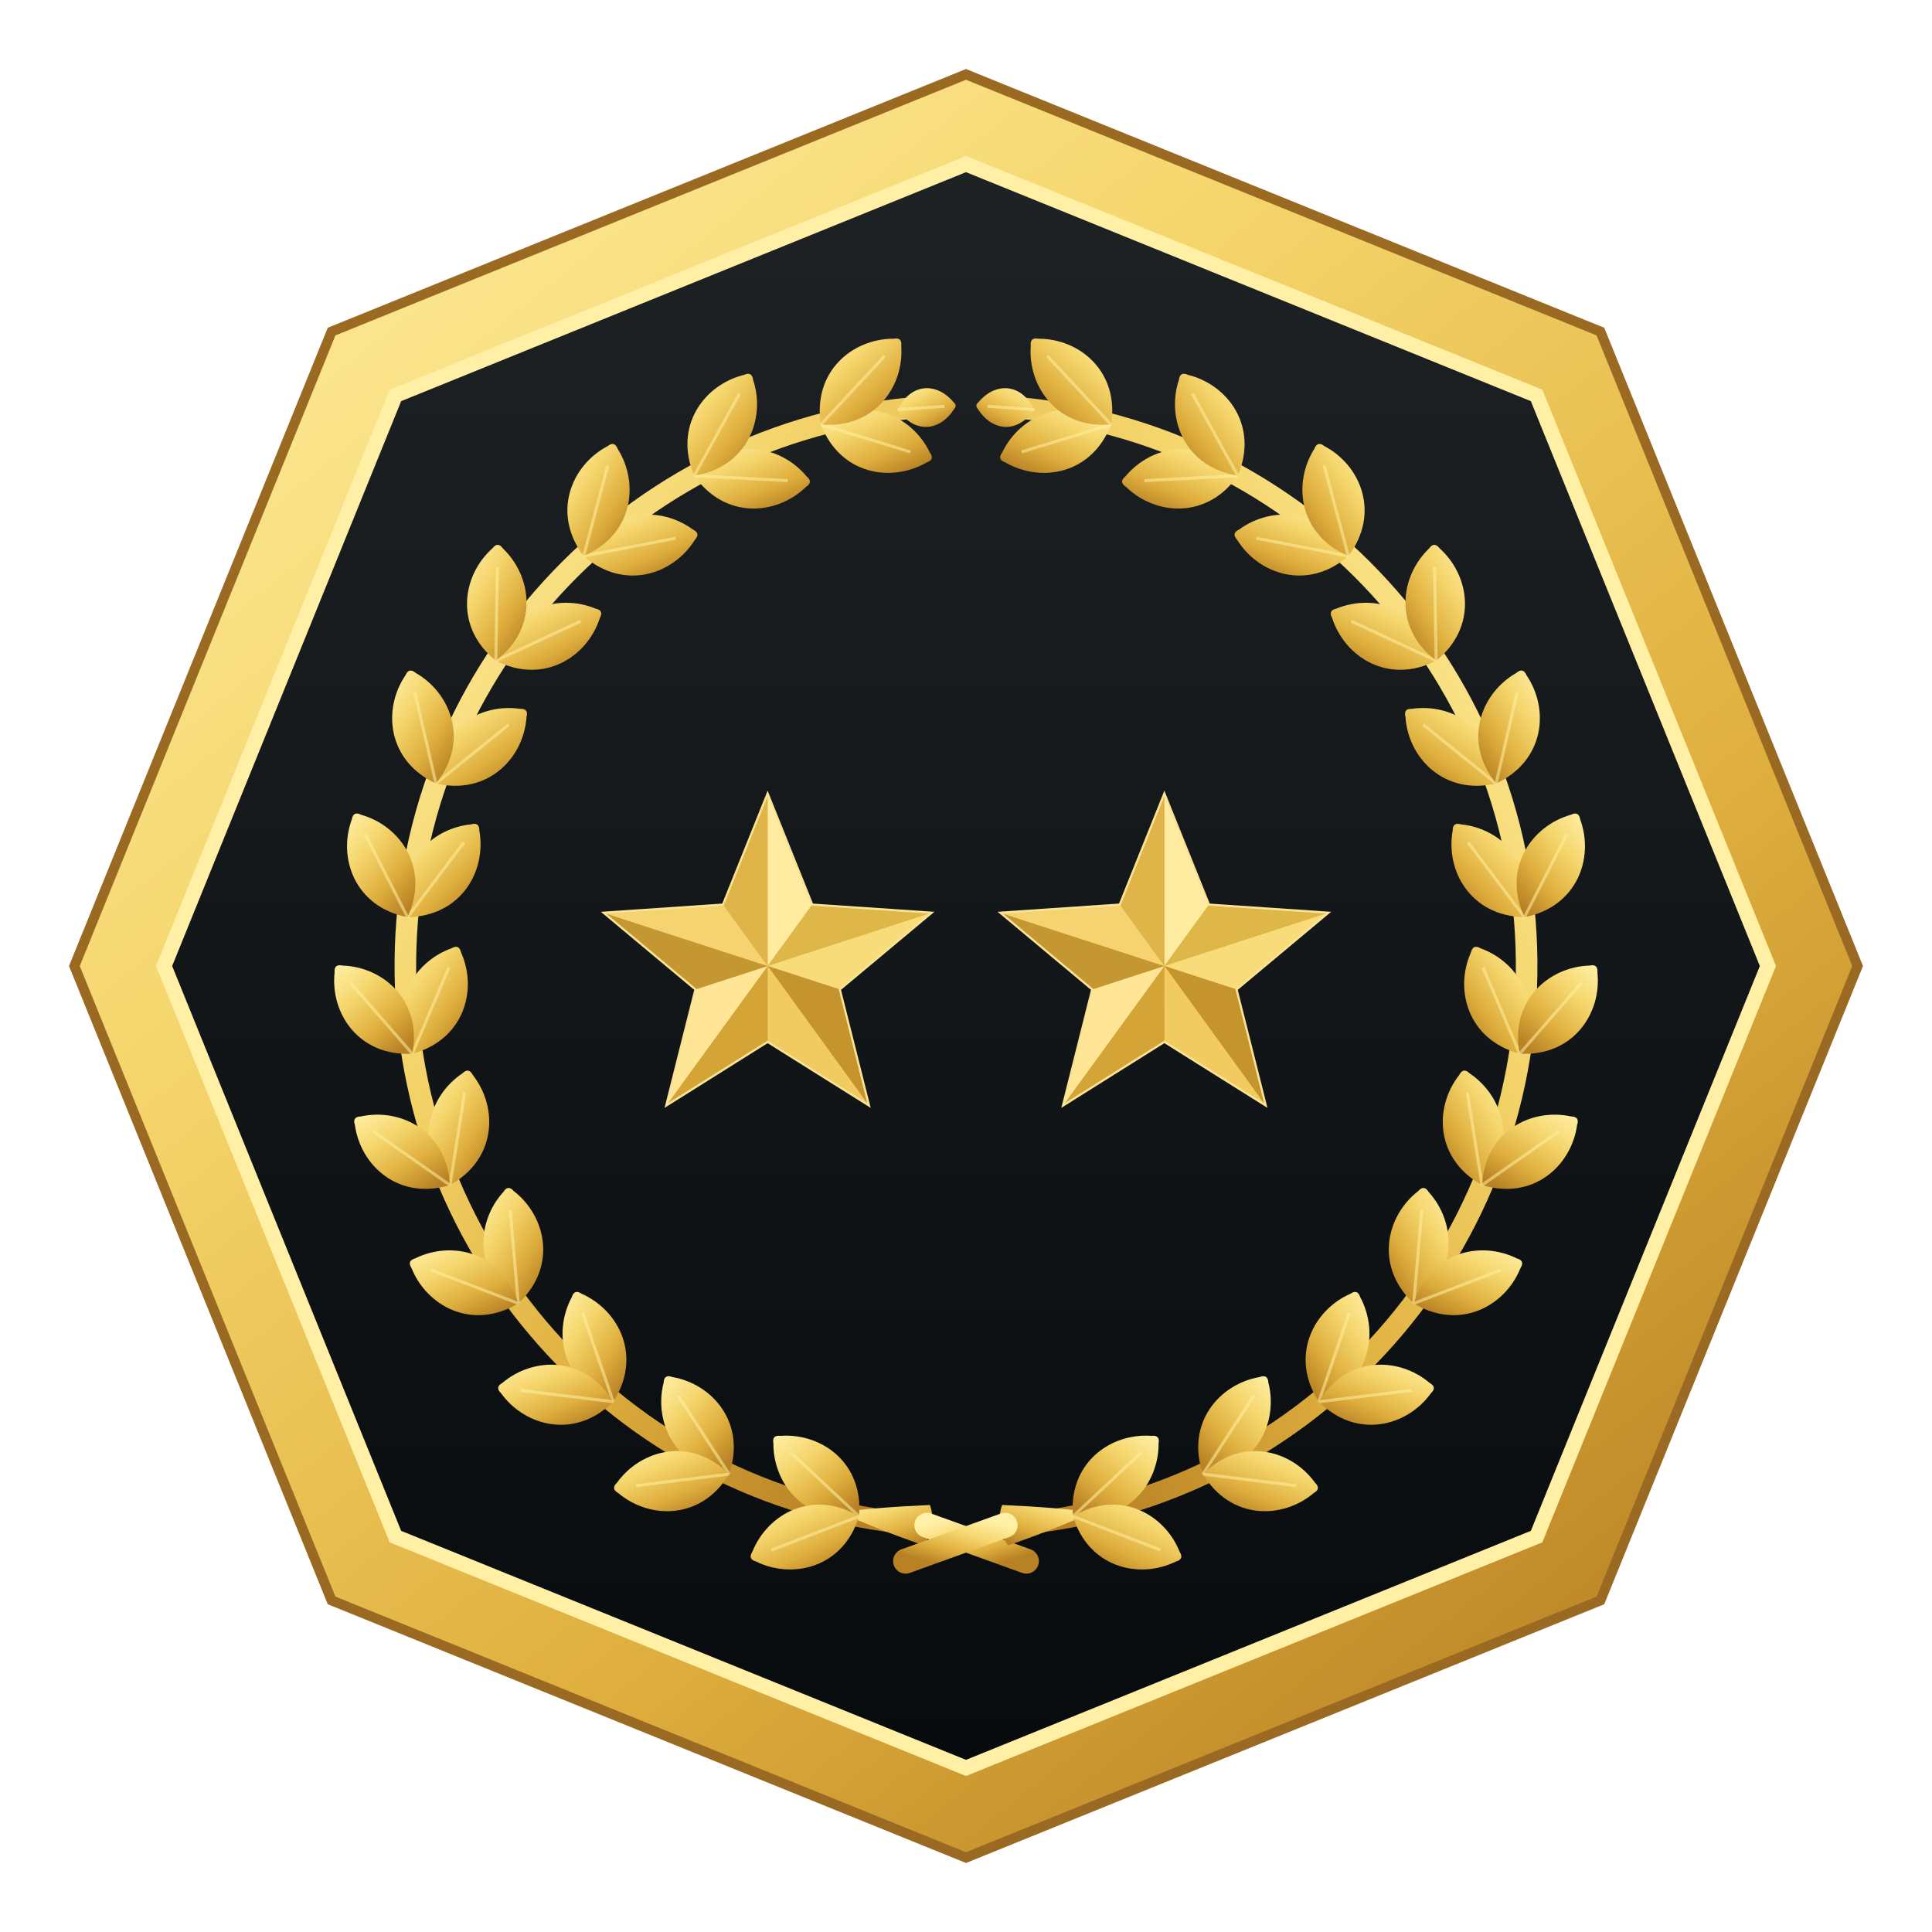
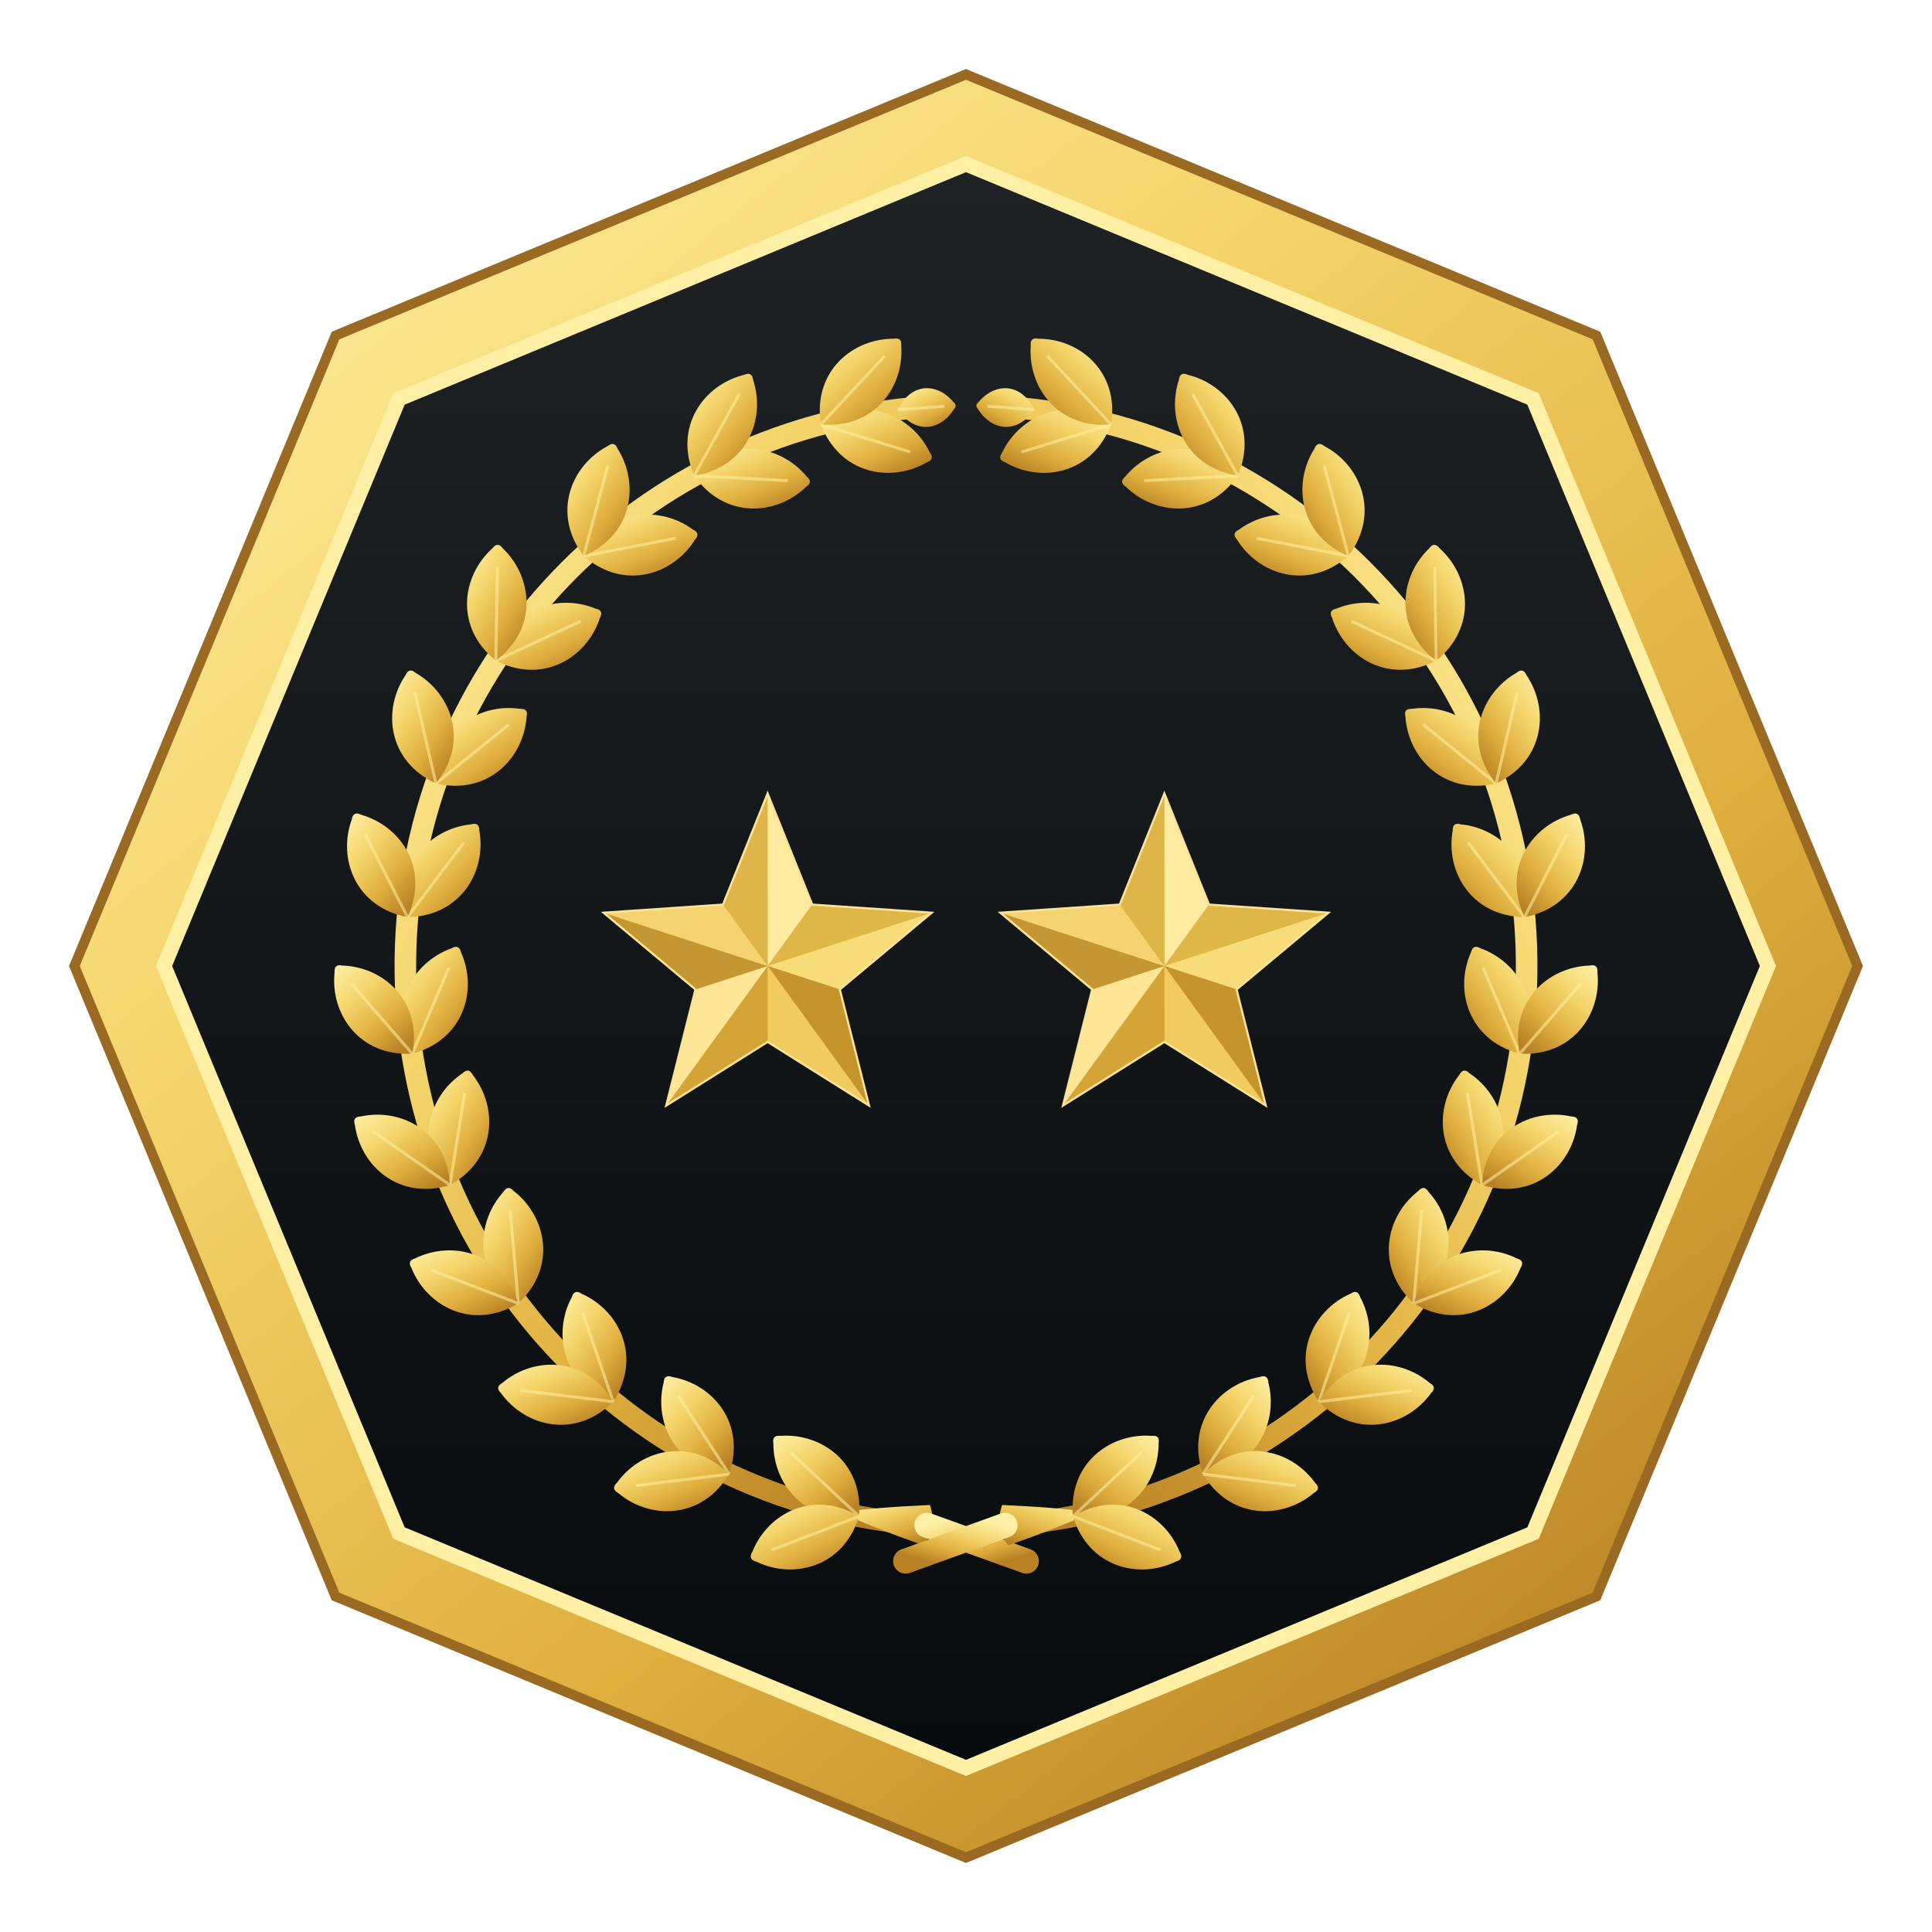
<svg xmlns="http://www.w3.org/2000/svg" viewBox="0 0 224 224" width="896" height="896">
  <defs>
    <linearGradient id="steel" x1="0" y1="0" x2="1" y2="1" gradientUnits="objectBoundingBox">
      <stop offset="0" stop-color="#fafcfd" />
      <stop offset=".28" stop-color="#b3bdc6" />
      <stop offset=".5" stop-color="#f4f7fa" />
      <stop offset=".72" stop-color="#8a959f" />
      <stop offset="1" stop-color="#dfe6ec" />
    </linearGradient>
    <linearGradient id="silverFace" x1="0" y1="0" x2="0.85" y2="1">
      <stop stop-color="#ffffff" />
      <stop offset=".48" stop-color="#e0e7ed" />
      <stop offset="1" stop-color="#a9b4bf" />
    </linearGradient>
    <linearGradient id="silverDark" x1="0" y1="0" x2="1" y2="1">
      <stop stop-color="#26313b" />
      <stop offset=".5" stop-color="#7e8a96" />
      <stop offset="1" stop-color="#1c252d" />
    </linearGradient>
    <linearGradient id="charcoal" x1="0" y1="0" x2="0" y2="1">
      <stop stop-color="#20252b" />
      <stop offset="1" stop-color="#0c1015" />
    </linearGradient>
    <linearGradient id="army" x1="0" y1="0" x2="0" y2="1">
      <stop stop-color="#355537" />
      <stop offset="1" stop-color="#1c3526" />
    </linearGradient>
    <linearGradient id="sapphire" x1="0" y1="0" x2="0" y2="1">
      <stop stop-color="#123b61" />
      <stop offset="1" stop-color="#081f39" />
    </linearGradient>
    <linearGradient id="ruby" x1="0" y1="0" x2="0" y2="1">
      <stop stop-color="#a72436" />
      <stop offset="1" stop-color="#700d21" />
    </linearGradient>
    <linearGradient id="obsidian" x1="0" y1="0" x2="0" y2="1">
      <stop stop-color="#1e2225" />
      <stop offset="1" stop-color="#070b0e" />
    </linearGradient>
    <linearGradient id="crimson" x1="0" y1="0" x2="0" y2="1">
      <stop stop-color="#aa1830" />
      <stop offset="1" stop-color="#5c091b" />
    </linearGradient>
    <linearGradient id="gold" x1="0" y1="0" x2=".8" y2="1">
      <stop stop-color="#fff0a7" />
      <stop offset=".35" stop-color="#f5d66d" />
      <stop offset=".7" stop-color="#dfaf3e" />
      <stop offset="1" stop-color="#b88124" />
    </linearGradient>
    <linearGradient id="supremeGold" x1="0" y1="0" x2="1" y2="1">
      <stop stop-color="#fff5b8" />
      <stop offset=".28" stop-color="#f8db75" />
      <stop offset=".6" stop-color="#eabd4b" />
      <stop offset="1" stop-color="#a7681c" />
    </linearGradient>
  </defs>
-   <polygon points="112,8 186,38 216,112 186,186 112,216 38,186 8,112 38,38" fill="#9b6a22" />
-   <polygon points="112,9.248 185.112,38.888 214.752,112 185.112,185.112 112,214.752 38.888,185.112 9.248,112 38.888,38.888" fill="url(#gold)" />
-   <polygon points="112,18.088 178.822,45.178 205.912,112 178.822,178.822 112,205.912 45.178,178.822 18.088,112 45.178,45.178" fill="#fff0a6" />
-   <polygon points="112,19.96 177.49,46.51 204.04,112 177.49,177.49 112,204.04 46.51,177.49 19.96,112 46.51,46.51" fill="url(#obsidian)" />
+   <polygon points="112,8 185.539,38.461 216,112 185.539,185.539 112,216 38.461,185.539 8,112 38.461,38.461" fill="#9b6a22" />
+   <polygon points="112,9.248 184.657,39.343 214.752,112 184.657,184.657 112,214.752 39.343,184.657 9.248,112 39.343,39.343" fill="url(#gold)" />
+   <polygon points="112,18.088 178.406,45.594 205.912,112 178.406,178.406 112,205.912 45.594,178.406 18.088,112 45.594,45.594" fill="#fff0a6" />
+   <polygon points="112,19.96 177.082,46.918 204.04,112 177.082,177.082 112,204.04 46.918,177.082 19.96,112 46.918,46.918" fill="url(#obsidian)" />
  <g data-laurel="guardian" data-circle-radius="65">
    <g>
      <path d="M107.466,176.842 A65 65 0 0 1 108.598,47.089" fill="none" stroke="url(#gold)" stroke-width="2.5" stroke-linecap="round" />
      <path d="M107.817,174.493 Q101.589,174.763 97.378,175.334 Q101.238,177.112 107.115,179.191 Q108.676,177.023 107.817,174.493Z" fill="url(#gold)" data-branch-root="tapered" />
      <path d="M99.597 175.806 C100.149 169.65 95.275 166.123 90.489 166.476 Q89.484 166.359 89.67 167.353 C89.643 172.151 93.493 176.775 99.597 175.806Z" fill="url(#gold)" />
      <path d="M99.597 175.806 L91.666 168.396" fill="none" stroke="#fff0a1" stroke-width=".35" opacity=".55" />
      <path d="M99.597 175.806 C94.301 172.621 88.999 175.465 87.226 179.924 Q86.682 180.777 87.657 181.044 C91.962 183.164 97.803 181.72 99.597 175.806Z" fill="url(#gold)" />
      <path d="M99.597 175.806 L89.467 179.704" fill="none" stroke="#fff0a1" stroke-width=".35" opacity=".55" />
      <path d="M84.53 170.91 C86.554 165.071 82.678 160.469 77.949 159.654 Q77.003 159.297 76.942 160.306 C75.755 164.956 78.373 170.374 84.53 170.91Z" fill="url(#gold)" />
      <path d="M84.53 170.91 L78.626 161.802" fill="none" stroke="#fff0a1" stroke-width=".35" opacity=".55" />
      <path d="M84.53 170.91 C80.161 166.538 74.328 168.015 71.529 171.913 Q70.795 172.609 71.677 173.104 C75.341 176.203 81.358 176.214 84.53 170.91Z" fill="url(#gold)" />
      <path d="M84.53 170.91 L73.758 172.242" fill="none" stroke="#fff0a1" stroke-width=".35" opacity=".55" />
      <path d="M71.094 162.514 C74.471 157.338 71.823 151.935 67.432 150 Q66.6 149.425 66.297 150.39 C64.02 154.615 65.25 160.504 71.094 162.514Z" fill="url(#gold)" />
      <path d="M71.094 162.514 L67.569 152.248" fill="none" stroke="#fff0a1" stroke-width=".35" opacity=".55" />
      <path d="M71.094 162.514 C67.913 157.216 61.896 157.238 58.237 160.343 Q57.357 160.84 58.092 161.534 C60.898 165.427 66.733 166.894 71.094 162.514Z" fill="url(#gold)" />
      <path d="M71.094 162.514 L60.32 161.201" fill="none" stroke="#fff0a1" stroke-width=".35" opacity=".55" />
      <path d="M60.089 151.118 C64.618 146.912 63.355 141.03 59.563 138.09 Q58.895 137.33 58.367 138.193 C55.136 141.741 54.904 147.754 60.089 151.118Z" fill="url(#gold)" />
      <path d="M60.089 151.118 L59.152 140.304" fill="none" stroke="#fff0a1" stroke-width=".35" opacity=".55" />
      <path d="M60.089 151.118 C58.284 145.207 52.44 143.773 48.139 145.9 Q47.164 146.17 47.71 147.021 C49.491 151.477 54.798 154.312 60.089 151.118Z" fill="url(#gold)" />
      <path d="M60.089 151.118 L49.952 147.237" fill="none" stroke="#fff0a1" stroke-width=".35" opacity=".55" />
      <path d="M52.167 137.398 C57.579 134.413 57.777 128.399 54.809 124.629 Q54.344 123.73 53.624 124.44 C49.63 127.101 47.95 132.879 52.167 137.398Z" fill="url(#gold)" />
      <path d="M52.167 137.398 L53.875 126.678" fill="none" stroke="#fff0a1" stroke-width=".35" opacity=".55" />
      <path d="M52.167 137.398 C51.846 131.225 46.523 128.42 41.835 129.444 Q40.824 129.47 41.147 130.428 C41.797 135.182 46.261 139.217 52.167 137.398Z" fill="url(#gold)" />
      <path d="M52.167 137.398 L43.27 131.179" fill="none" stroke="#fff0a1" stroke-width=".35" opacity=".55" />
      <path d="M47.8 122.168 C53.774 120.581 55.421 114.794 53.452 110.418 Q53.219 109.434 52.348 109.948 C47.829 111.564 44.802 116.764 47.8 122.168Z" fill="url(#gold)" />
      <path d="M47.8 122.168 L52.05 112.18" fill="none" stroke="#fff0a1" stroke-width=".35" opacity=".55" />
      <path d="M47.8 122.168 C48.982 116.102 44.496 112.092 39.699 111.951 Q38.712 111.732 38.794 112.739 C38.274 117.51 41.629 122.505 47.8 122.168Z" fill="url(#gold)" />
      <path d="M47.8 122.168 L40.672 113.983" fill="none" stroke="#fff0a1" stroke-width=".35" opacity=".55" />
      <path d="M47.247 106.335 C53.427 106.24 56.425 101.024 55.574 96.301 Q55.586 95.29 54.616 95.578 C49.841 96.053 45.646 100.366 47.247 106.335Z" fill="url(#gold)" />
      <path d="M47.247 106.335 L53.787 97.672" fill="none" stroke="#fff0a1" stroke-width=".35" opacity=".55" />
      <path d="M47.247 106.335 C49.861 100.734 46.478 95.759 41.858 94.462 Q40.954 94.009 40.789 95.007 C39.131 99.51 41.178 105.168 47.247 106.335Z" fill="url(#gold)" />
      <path d="M47.247 106.335 L42.311 96.668" fill="none" stroke="#fff0a1" stroke-width=".35" opacity=".55" />
      <path d="M50.541 90.838 C56.56 92.241 60.732 87.905 61.048 83.116 Q61.304 82.138 60.294 82.183 C55.545 81.489 50.431 84.659 50.541 90.838Z" fill="url(#gold)" />
      <path d="M50.541 90.838 L58.983 84.015" fill="none" stroke="#fff0a1" stroke-width=".35" opacity=".55" />
      <path d="M50.541 90.838 C54.433 86.036 52.354 80.39 48.185 78.014 Q47.416 77.356 47.016 78.285 C44.317 82.253 44.934 88.238 50.541 90.838Z" fill="url(#gold)" />
      <path d="M50.541 90.838 L48.09 80.264" fill="none" stroke="#fff0a1" stroke-width=".35" opacity=".55" />
      <path d="M57.486 76.598 C62.987 79.416 68.084 76.218 69.549 71.648 Q70.034 70.761 69.043 70.56 C64.604 68.738 58.875 70.576 57.486 76.598Z" fill="url(#gold)" />
      <path d="M57.486 76.598 L67.328 72.02" fill="none" stroke="#fff0a1" stroke-width=".35" opacity=".55" />
      <path d="M57.486 76.598 C62.424 72.881 61.773 66.899 58.302 63.585 Q57.716 62.761 57.102 63.565 C53.524 66.762 52.675 72.719 57.486 76.598Z" fill="url(#gold)" />
      <path d="M57.486 76.598 L57.666 65.746" fill="none" stroke="#fff0a1" stroke-width=".35" opacity=".55" />
      <path d="M67.67 64.462 C72.326 68.527 78.045 66.656 80.572 62.577 Q81.257 61.833 80.344 61.399 C76.478 58.557 70.474 58.954 67.67 64.462Z" fill="url(#gold)" />
      <path d="M67.67 64.462 L78.327 62.4" fill="none" stroke="#fff0a1" stroke-width=".35" opacity=".55" />
      <path d="M67.67 64.462 C73.36 62.049 74.176 56.088 71.61 52.032 Q71.24 51.091 70.451 51.723 C66.205 53.96 63.94 59.534 67.67 64.462Z" fill="url(#gold)" />
      <path d="M67.67 64.462 L70.47 53.975" fill="none" stroke="#fff0a1" stroke-width=".35" opacity=".55" />
      <path d="M80.487 55.15 C84.022 60.22 90.023 59.789 93.462 56.442 Q94.307 55.886 93.526 55.244 C90.462 51.55 84.54 50.484 80.487 55.15Z" fill="url(#gold)" />
      <path d="M80.487 55.15 L91.326 55.727" fill="none" stroke="#fff0a1" stroke-width=".35" opacity=".55" />
      <path d="M80.487 55.15 C86.592 54.185 88.826 48.598 87.317 44.042 Q87.186 43.04 86.267 43.462 C81.606 44.605 78.06 49.466 80.487 55.15Z" fill="url(#gold)" />
      <path d="M80.487 55.15 L85.741 45.652" fill="none" stroke="#fff0a1" stroke-width=".35" opacity=".55" />
      <path d="M95.177 49.215 C97.379 54.989 103.307 56.023 107.454 53.608 Q108.408 53.273 107.805 52.46 C105.726 48.135 100.238 45.668 95.177 49.215Z" fill="url(#gold)" />
      <path d="M95.177 49.215 L105.554 52.397" fill="none" stroke="#fff0a1" stroke-width=".35" opacity=".55" />
      <path d="M95.177 49.215 C101.334 49.756 104.852 44.875 104.491 40.09 Q104.606 39.085 103.612 39.272 C98.814 39.254 94.197 43.112 95.177 49.215Z" fill="url(#gold)" />
      <path d="M95.177 49.215 L102.572 41.27" fill="none" stroke="#fff0a1" stroke-width=".35" opacity=".55" />
      <path d="M104.078 47.485 C106.2 50.513 109.152 49.818 110.621 47.418 Q111.001 47 110.567 46.64 C108.778 44.468 105.758 44.191 104.078 47.485Z" fill="url(#gold)" />
      <path d="M104.078 47.485 L109.508 47.105" fill="none" stroke="#fff0a1" stroke-width=".35" opacity=".55" />
      <path d="M107.466,176.842 L119 181" fill="none" stroke="url(#gold)" stroke-width="2.9" stroke-linecap="round" />
    </g>
    <g transform="translate(224 0) scale(-1 1)">
      <path d="M107.466,176.842 A65 65 0 0 1 108.598,47.089" fill="none" stroke="url(#gold)" stroke-width="2.5" stroke-linecap="round" />
      <path d="M107.817,174.493 Q101.589,174.763 97.378,175.334 Q101.238,177.112 107.115,179.191 Q108.676,177.023 107.817,174.493Z" fill="url(#gold)" data-branch-root="tapered" />
      <path d="M99.597 175.806 C100.149 169.65 95.275 166.123 90.489 166.476 Q89.484 166.359 89.67 167.353 C89.643 172.151 93.493 176.775 99.597 175.806Z" fill="url(#gold)" />
      <path d="M99.597 175.806 L91.666 168.396" fill="none" stroke="#fff0a1" stroke-width=".35" opacity=".55" />
      <path d="M99.597 175.806 C94.301 172.621 88.999 175.465 87.226 179.924 Q86.682 180.777 87.657 181.044 C91.962 183.164 97.803 181.72 99.597 175.806Z" fill="url(#gold)" />
      <path d="M99.597 175.806 L89.467 179.704" fill="none" stroke="#fff0a1" stroke-width=".35" opacity=".55" />
      <path d="M84.53 170.91 C86.554 165.071 82.678 160.469 77.949 159.654 Q77.003 159.297 76.942 160.306 C75.755 164.956 78.373 170.374 84.53 170.91Z" fill="url(#gold)" />
      <path d="M84.53 170.91 L78.626 161.802" fill="none" stroke="#fff0a1" stroke-width=".35" opacity=".55" />
      <path d="M84.53 170.91 C80.161 166.538 74.328 168.015 71.529 171.913 Q70.795 172.609 71.677 173.104 C75.341 176.203 81.358 176.214 84.53 170.91Z" fill="url(#gold)" />
      <path d="M84.53 170.91 L73.758 172.242" fill="none" stroke="#fff0a1" stroke-width=".35" opacity=".55" />
      <path d="M71.094 162.514 C74.471 157.338 71.823 151.935 67.432 150 Q66.6 149.425 66.297 150.39 C64.02 154.615 65.25 160.504 71.094 162.514Z" fill="url(#gold)" />
      <path d="M71.094 162.514 L67.569 152.248" fill="none" stroke="#fff0a1" stroke-width=".35" opacity=".55" />
      <path d="M71.094 162.514 C67.913 157.216 61.896 157.238 58.237 160.343 Q57.357 160.84 58.092 161.534 C60.898 165.427 66.733 166.894 71.094 162.514Z" fill="url(#gold)" />
      <path d="M71.094 162.514 L60.32 161.201" fill="none" stroke="#fff0a1" stroke-width=".35" opacity=".55" />
      <path d="M60.089 151.118 C64.618 146.912 63.355 141.03 59.563 138.09 Q58.895 137.33 58.367 138.193 C55.136 141.741 54.904 147.754 60.089 151.118Z" fill="url(#gold)" />
      <path d="M60.089 151.118 L59.152 140.304" fill="none" stroke="#fff0a1" stroke-width=".35" opacity=".55" />
      <path d="M60.089 151.118 C58.284 145.207 52.44 143.773 48.139 145.9 Q47.164 146.17 47.71 147.021 C49.491 151.477 54.798 154.312 60.089 151.118Z" fill="url(#gold)" />
      <path d="M60.089 151.118 L49.952 147.237" fill="none" stroke="#fff0a1" stroke-width=".35" opacity=".55" />
      <path d="M52.167 137.398 C57.579 134.413 57.777 128.399 54.809 124.629 Q54.344 123.73 53.624 124.44 C49.63 127.101 47.95 132.879 52.167 137.398Z" fill="url(#gold)" />
      <path d="M52.167 137.398 L53.875 126.678" fill="none" stroke="#fff0a1" stroke-width=".35" opacity=".55" />
      <path d="M52.167 137.398 C51.846 131.225 46.523 128.42 41.835 129.444 Q40.824 129.47 41.147 130.428 C41.797 135.182 46.261 139.217 52.167 137.398Z" fill="url(#gold)" />
      <path d="M52.167 137.398 L43.27 131.179" fill="none" stroke="#fff0a1" stroke-width=".35" opacity=".55" />
      <path d="M47.8 122.168 C53.774 120.581 55.421 114.794 53.452 110.418 Q53.219 109.434 52.348 109.948 C47.829 111.564 44.802 116.764 47.8 122.168Z" fill="url(#gold)" />
      <path d="M47.8 122.168 L52.05 112.18" fill="none" stroke="#fff0a1" stroke-width=".35" opacity=".55" />
      <path d="M47.8 122.168 C48.982 116.102 44.496 112.092 39.699 111.951 Q38.712 111.732 38.794 112.739 C38.274 117.51 41.629 122.505 47.8 122.168Z" fill="url(#gold)" />
      <path d="M47.8 122.168 L40.672 113.983" fill="none" stroke="#fff0a1" stroke-width=".35" opacity=".55" />
      <path d="M47.247 106.335 C53.427 106.24 56.425 101.024 55.574 96.301 Q55.586 95.29 54.616 95.578 C49.841 96.053 45.646 100.366 47.247 106.335Z" fill="url(#gold)" />
      <path d="M47.247 106.335 L53.787 97.672" fill="none" stroke="#fff0a1" stroke-width=".35" opacity=".55" />
      <path d="M47.247 106.335 C49.861 100.734 46.478 95.759 41.858 94.462 Q40.954 94.009 40.789 95.007 C39.131 99.51 41.178 105.168 47.247 106.335Z" fill="url(#gold)" />
      <path d="M47.247 106.335 L42.311 96.668" fill="none" stroke="#fff0a1" stroke-width=".35" opacity=".55" />
      <path d="M50.541 90.838 C56.56 92.241 60.732 87.905 61.048 83.116 Q61.304 82.138 60.294 82.183 C55.545 81.489 50.431 84.659 50.541 90.838Z" fill="url(#gold)" />
      <path d="M50.541 90.838 L58.983 84.015" fill="none" stroke="#fff0a1" stroke-width=".35" opacity=".55" />
      <path d="M50.541 90.838 C54.433 86.036 52.354 80.39 48.185 78.014 Q47.416 77.356 47.016 78.285 C44.317 82.253 44.934 88.238 50.541 90.838Z" fill="url(#gold)" />
      <path d="M50.541 90.838 L48.09 80.264" fill="none" stroke="#fff0a1" stroke-width=".35" opacity=".55" />
      <path d="M57.486 76.598 C62.987 79.416 68.084 76.218 69.549 71.648 Q70.034 70.761 69.043 70.56 C64.604 68.738 58.875 70.576 57.486 76.598Z" fill="url(#gold)" />
      <path d="M57.486 76.598 L67.328 72.02" fill="none" stroke="#fff0a1" stroke-width=".35" opacity=".55" />
      <path d="M57.486 76.598 C62.424 72.881 61.773 66.899 58.302 63.585 Q57.716 62.761 57.102 63.565 C53.524 66.762 52.675 72.719 57.486 76.598Z" fill="url(#gold)" />
      <path d="M57.486 76.598 L57.666 65.746" fill="none" stroke="#fff0a1" stroke-width=".35" opacity=".55" />
      <path d="M67.67 64.462 C72.326 68.527 78.045 66.656 80.572 62.577 Q81.257 61.833 80.344 61.399 C76.478 58.557 70.474 58.954 67.67 64.462Z" fill="url(#gold)" />
      <path d="M67.67 64.462 L78.327 62.4" fill="none" stroke="#fff0a1" stroke-width=".35" opacity=".55" />
      <path d="M67.67 64.462 C73.36 62.049 74.176 56.088 71.61 52.032 Q71.24 51.091 70.451 51.723 C66.205 53.96 63.94 59.534 67.67 64.462Z" fill="url(#gold)" />
      <path d="M67.67 64.462 L70.47 53.975" fill="none" stroke="#fff0a1" stroke-width=".35" opacity=".55" />
      <path d="M80.487 55.15 C84.022 60.22 90.023 59.789 93.462 56.442 Q94.307 55.886 93.526 55.244 C90.462 51.55 84.54 50.484 80.487 55.15Z" fill="url(#gold)" />
      <path d="M80.487 55.15 L91.326 55.727" fill="none" stroke="#fff0a1" stroke-width=".35" opacity=".55" />
      <path d="M80.487 55.15 C86.592 54.185 88.826 48.598 87.317 44.042 Q87.186 43.04 86.267 43.462 C81.606 44.605 78.06 49.466 80.487 55.15Z" fill="url(#gold)" />
      <path d="M80.487 55.15 L85.741 45.652" fill="none" stroke="#fff0a1" stroke-width=".35" opacity=".55" />
      <path d="M95.177 49.215 C97.379 54.989 103.307 56.023 107.454 53.608 Q108.408 53.273 107.805 52.46 C105.726 48.135 100.238 45.668 95.177 49.215Z" fill="url(#gold)" />
      <path d="M95.177 49.215 L105.554 52.397" fill="none" stroke="#fff0a1" stroke-width=".35" opacity=".55" />
      <path d="M95.177 49.215 C101.334 49.756 104.852 44.875 104.491 40.09 Q104.606 39.085 103.612 39.272 C98.814 39.254 94.197 43.112 95.177 49.215Z" fill="url(#gold)" />
      <path d="M95.177 49.215 L102.572 41.27" fill="none" stroke="#fff0a1" stroke-width=".35" opacity=".55" />
      <path d="M104.078 47.485 C106.2 50.513 109.152 49.818 110.621 47.418 Q111.001 47 110.567 46.64 C108.778 44.468 105.758 44.191 104.078 47.485Z" fill="url(#gold)" />
      <path d="M104.078 47.485 L109.508 47.105" fill="none" stroke="#fff0a1" stroke-width=".35" opacity=".55" />
      <path d="M107.466,176.842 L119 181" fill="none" stroke="url(#gold)" stroke-width="2.9" stroke-linecap="round" />
    </g>
  </g>
  <g data-star-count="2" data-star-radius="20">
    <g data-star-style="ceremonial">
      <polygon points="89,92 94.173,104.881 108.021,105.82 97.369,114.719 100.756,128.18 89,120.8 77.244,128.18 80.631,114.719 69.979,105.82 83.827,104.881" fill="url(#gold)" />
      <polygon points="89,112 89,92 94.173,104.881" fill="#ffeca0" />
      <polygon points="89,112 94.173,104.881 108.021,105.82" fill="#dfb748" />
      <polygon points="89,112 108.021,105.82 97.369,114.719" fill="#f8dc79" />
      <polygon points="89,112 97.369,114.719 100.756,128.18" fill="#c5942d" />
      <polygon points="89,112 100.756,128.18 89,120.8" fill="#f1cb60" />
      <polygon points="89,112 89,120.8 77.244,128.18" fill="#d4a437" />
      <polygon points="89,112 77.244,128.18 80.631,114.719" fill="#ffe697" />
      <polygon points="89,112 80.631,114.719 69.979,105.82" fill="#c59732" />
      <polygon points="89,112 69.979,105.82 83.827,104.881" fill="#f5d371" />
      <polygon points="89,112 83.827,104.881 89,92" fill="#dfb448" />
      <polygon points="89,92 94.173,104.881 108.021,105.82 97.369,114.719 100.756,128.18 89,120.8 77.244,128.18 80.631,114.719 69.979,105.82 83.827,104.881" fill="none" stroke="#fae394" stroke-width=".25" stroke-linejoin="miter" />
    </g>
    <g data-star-style="ceremonial">
      <polygon points="135,92 140.173,104.881 154.021,105.82 143.369,114.719 146.756,128.18 135,120.8 123.244,128.18 126.631,114.719 115.979,105.82 129.827,104.881" fill="url(#gold)" />
      <polygon points="135,112 135,92 140.173,104.881" fill="#ffeca0" />
      <polygon points="135,112 140.173,104.881 154.021,105.82" fill="#dfb748" />
      <polygon points="135,112 154.021,105.82 143.369,114.719" fill="#f8dc79" />
      <polygon points="135,112 143.369,114.719 146.756,128.18" fill="#c5942d" />
      <polygon points="135,112 146.756,128.18 135,120.8" fill="#f1cb60" />
      <polygon points="135,112 135,120.8 123.244,128.18" fill="#d4a437" />
      <polygon points="135,112 123.244,128.18 126.631,114.719" fill="#ffe697" />
      <polygon points="135,112 126.631,114.719 115.979,105.82" fill="#c59732" />
      <polygon points="135,112 115.979,105.82 129.827,104.881" fill="#f5d371" />
      <polygon points="135,112 129.827,104.881 135,92" fill="#dfb448" />
      <polygon points="135,92 140.173,104.881 154.021,105.82 143.369,114.719 146.756,128.18 135,120.8 123.244,128.18 126.631,114.719 115.979,105.82 129.827,104.881" fill="none" stroke="#fae394" stroke-width=".25" stroke-linejoin="miter" />
    </g>
  </g>
</svg>
